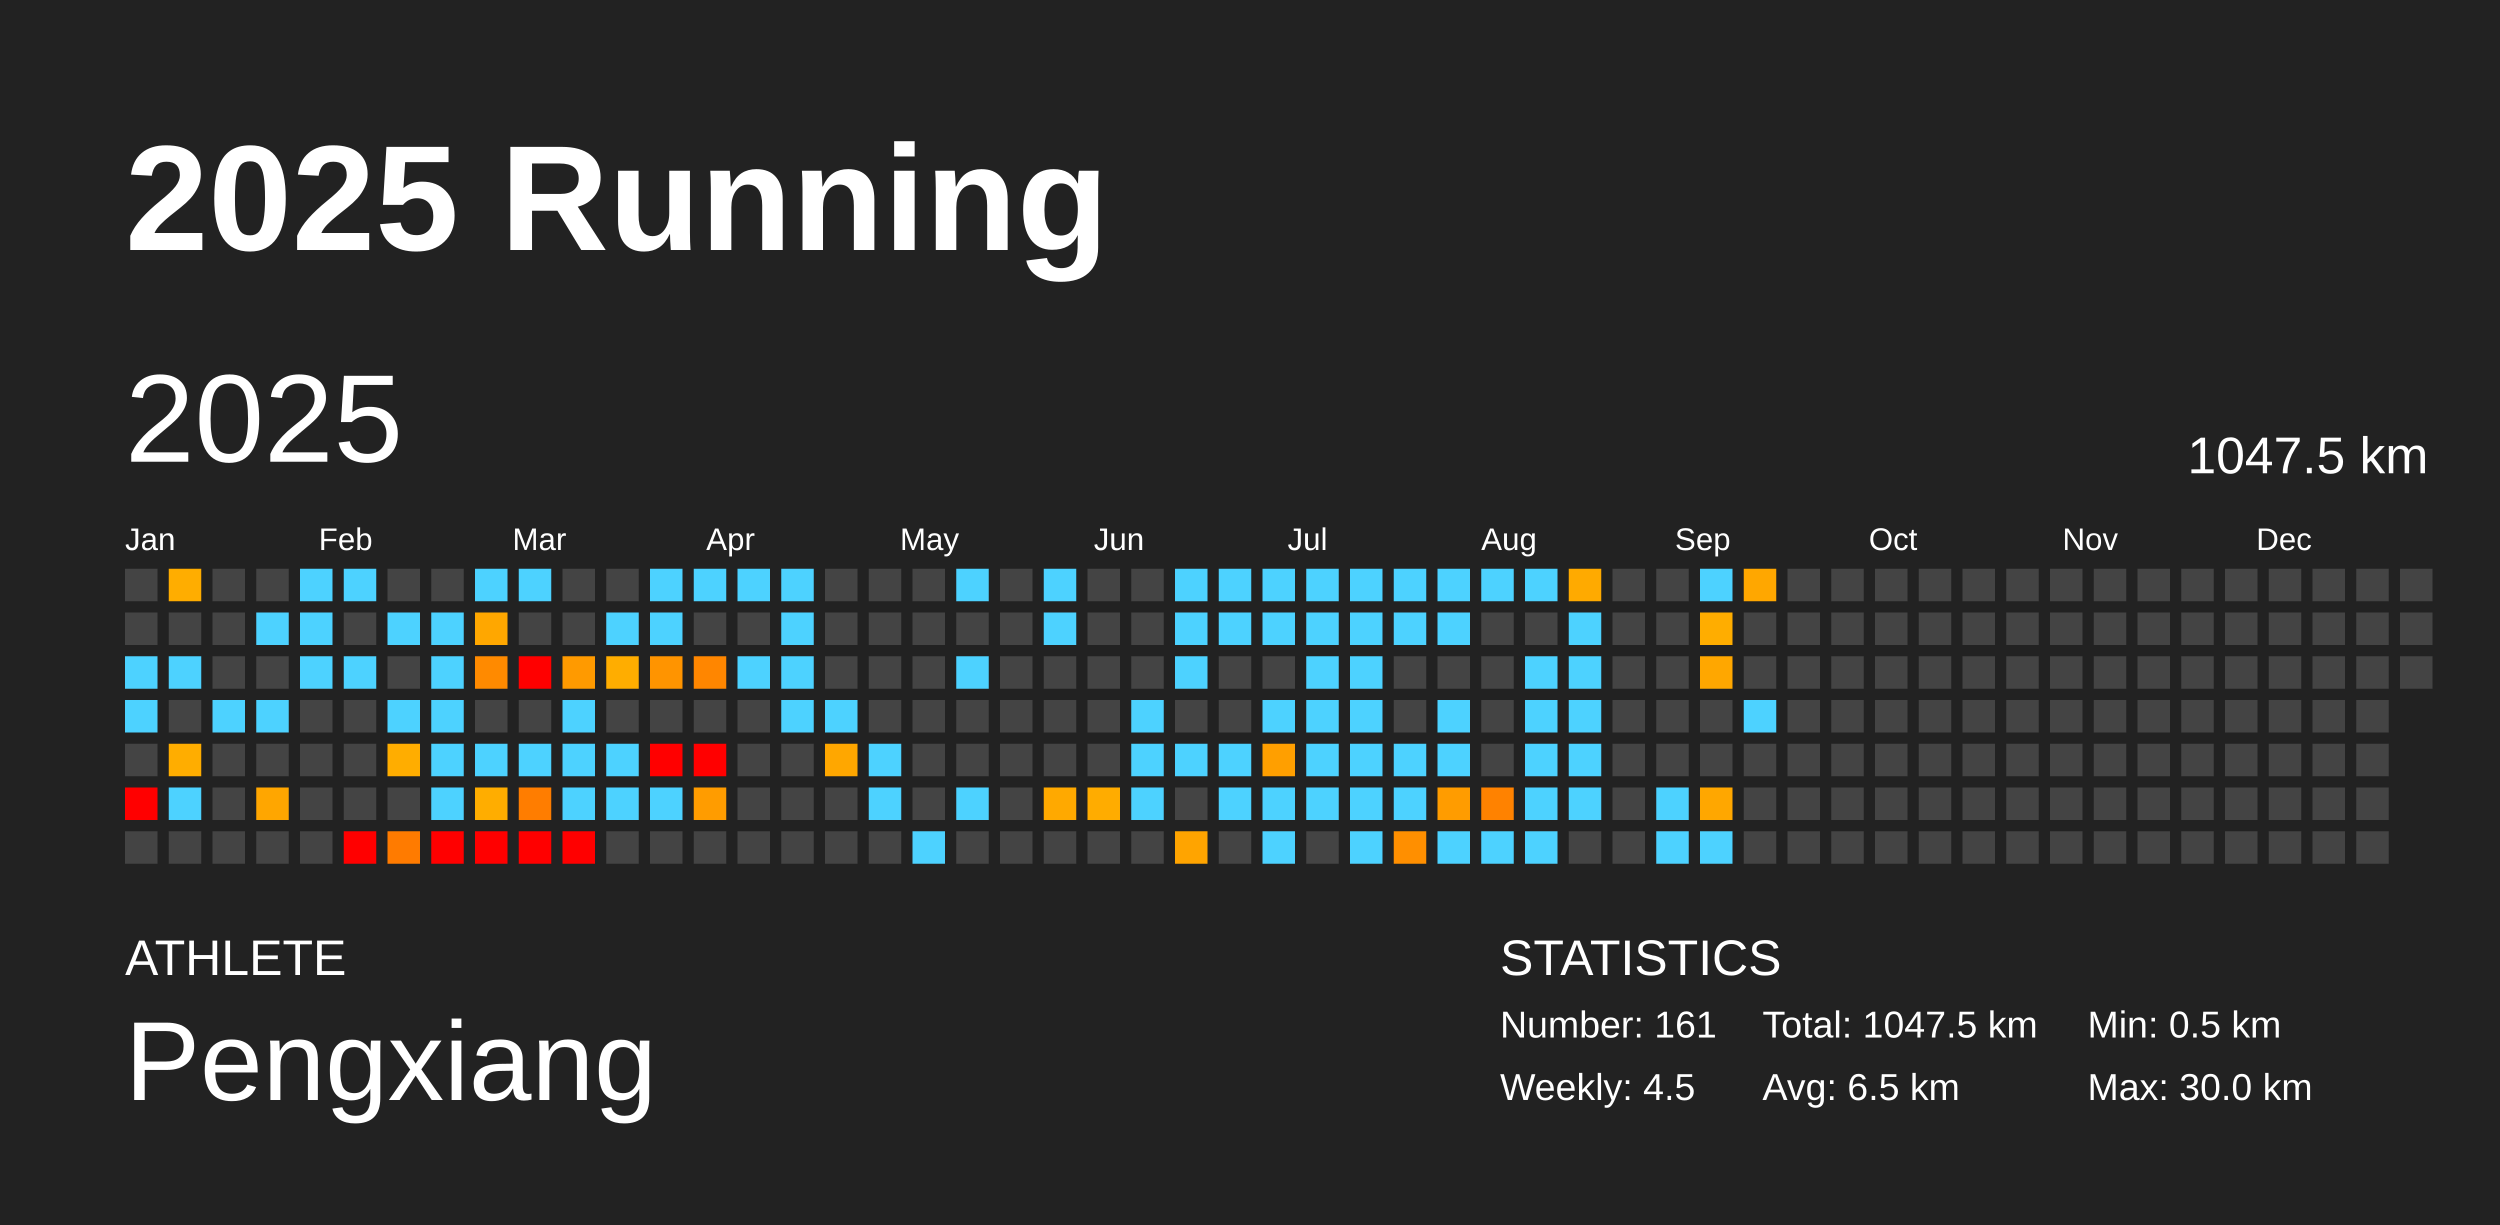
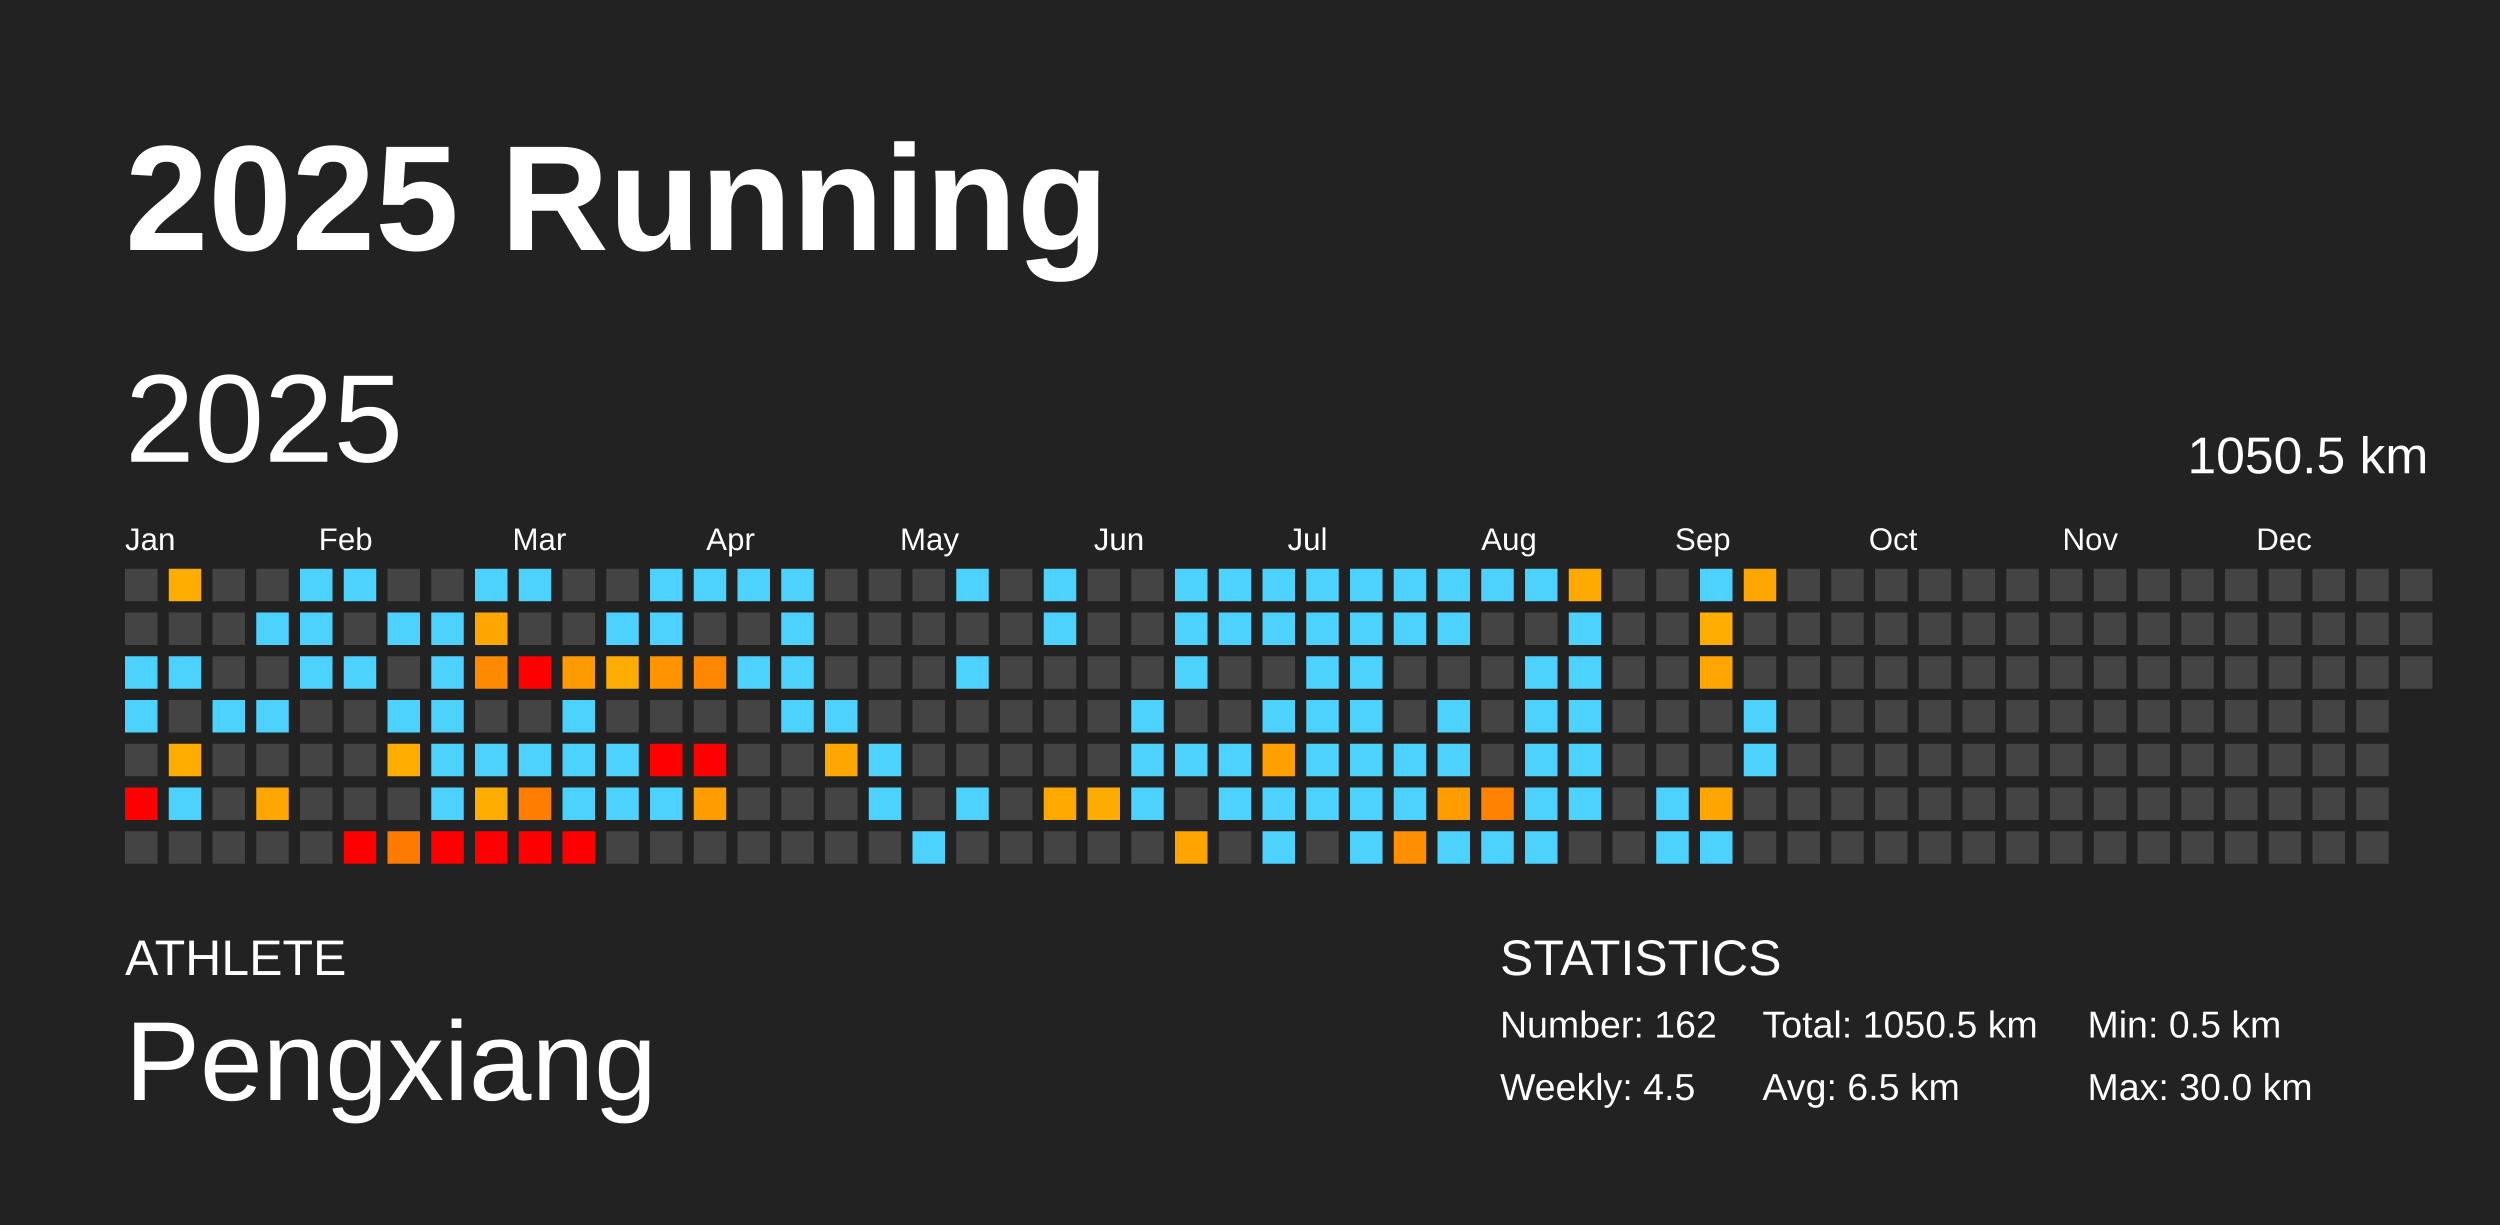
<svg xmlns="http://www.w3.org/2000/svg" baseProfile="full" height="98mm" version="1.1" viewBox="0,0,200,98" width="200mm">
  <defs />
  <rect fill="#222222" height="98" width="200" x="0" y="0" />
  <text fill="#FFFFFF" style="font-size:12px; font-family:Arial; font-weight:bold;" x="10" y="20">2025 Running</text>
  <text fill="#FFFFFF" style="font-size:4px; font-family:Arial" x="10" y="78">ATHLETE</text>
  <text fill="#FFFFFF" style="font-size:9px; font-family:Arial" x="10" y="88">Pengxiang</text>
  <text fill="#FFFFFF" style="font-size:4px; font-family:Arial" x="120" y="78">STATISTICS</text>
-   <text fill="#FFFFFF" style="font-size:3px; font-family:Arial" x="120" y="83">Number: 161</text>
+   <text fill="#FFFFFF" style="font-size:3px; font-family:Arial" x="120" y="83">Number: 162</text>
  <text fill="#FFFFFF" style="font-size:3px; font-family:Arial" x="120" y="88">Weekly: 4.5</text>
-   <text fill="#FFFFFF" style="font-size:3px; font-family:Arial" x="141" y="83">Total: 1047.5 km</text>
+   <text fill="#FFFFFF" style="font-size:3px; font-family:Arial" x="141" y="83">Total: 1050.5 km</text>
  <text fill="#FFFFFF" style="font-size:3px; font-family:Arial" x="141" y="88">Avg: 6.5 km</text>
  <text fill="#FFFFFF" style="font-size:3px; font-family:Arial" x="167" y="83">Min: 0.5 km</text>
  <text fill="#FFFFFF" style="font-size:3px; font-family:Arial" x="167" y="88">Max: 30.0 km</text>
  <text dominant-baseline="hanging" fill="#FFFFFF" style="font-size:10.0px; font-family:Arial;" x="10" y="30">2025</text>
-   <text dominant-baseline="hanging" fill="#FFFFFF" style="font-size:4.125px; font-family:Arial;" x="175" y="35">1047.5 km</text>
+   <text dominant-baseline="hanging" fill="#FFFFFF" style="font-size:4.125px; font-family:Arial;" x="175" y="35">1050.5 km</text>
  <text fill="#FFFFFF" style="font-size:2.5px; font-family:Arial" x="10.0" y="44">Jan</text>
  <text fill="#FFFFFF" style="font-size:2.5px; font-family:Arial" x="25.5" y="44">Feb</text>
  <text fill="#FFFFFF" style="font-size:2.5px; font-family:Arial" x="41.0" y="44">Mar</text>
  <text fill="#FFFFFF" style="font-size:2.5px; font-family:Arial" x="56.5" y="44">Apr</text>
  <text fill="#FFFFFF" style="font-size:2.5px; font-family:Arial" x="72.0" y="44">May</text>
  <text fill="#FFFFFF" style="font-size:2.5px; font-family:Arial" x="87.5" y="44">Jun</text>
  <text fill="#FFFFFF" style="font-size:2.5px; font-family:Arial" x="103.0" y="44">Jul</text>
  <text fill="#FFFFFF" style="font-size:2.5px; font-family:Arial" x="118.5" y="44">Aug</text>
  <text fill="#FFFFFF" style="font-size:2.5px; font-family:Arial" x="134.0" y="44">Sep</text>
  <text fill="#FFFFFF" style="font-size:2.5px; font-family:Arial" x="149.5" y="44">Oct</text>
  <text fill="#FFFFFF" style="font-size:2.5px; font-family:Arial" x="165.0" y="44">Nov</text>
  <text fill="#FFFFFF" style="font-size:2.5px; font-family:Arial" x="180.5" y="44">Dec</text>
  <rect fill="#444444" height="2.6" width="2.6" x="10.0" y="45.5" />
  <rect fill="#444444" height="2.6" width="2.6" x="10.0" y="49.0" />
  <rect fill="#4dd2ff" height="2.6" width="2.6" x="10.0" y="52.5" />
  <rect fill="#4dd2ff" height="2.6" width="2.6" x="10.0" y="56.0" />
  <rect fill="#444444" height="2.6" width="2.6" x="10.0" y="59.5" />
  <rect fill="red" height="2.6" width="2.6" x="10.0" y="63.0" />
  <rect fill="#444444" height="2.6" width="2.6" x="10.0" y="66.5" />
  <rect fill="#ffad00" height="2.6" width="2.6" x="13.5" y="45.5" />
  <rect fill="#444444" height="2.6" width="2.6" x="13.5" y="49.0" />
  <rect fill="#4dd2ff" height="2.6" width="2.6" x="13.5" y="52.5" />
  <rect fill="#444444" height="2.6" width="2.6" x="13.5" y="56.0" />
  <rect fill="#ffad00" height="2.6" width="2.6" x="13.5" y="59.5" />
  <rect fill="#4dd2ff" height="2.6" width="2.6" x="13.5" y="63.0" />
  <rect fill="#444444" height="2.6" width="2.6" x="13.5" y="66.5" />
  <rect fill="#444444" height="2.6" width="2.6" x="17.0" y="45.5" />
  <rect fill="#444444" height="2.6" width="2.6" x="17.0" y="49.0" />
  <rect fill="#444444" height="2.6" width="2.6" x="17.0" y="52.5" />
  <rect fill="#4dd2ff" height="2.6" width="2.6" x="17.0" y="56.0" />
  <rect fill="#444444" height="2.6" width="2.6" x="17.0" y="59.5" />
  <rect fill="#444444" height="2.6" width="2.6" x="17.0" y="63.0" />
  <rect fill="#444444" height="2.6" width="2.6" x="17.0" y="66.5" />
  <rect fill="#444444" height="2.6" width="2.6" x="20.5" y="45.5" />
  <rect fill="#4dd2ff" height="2.6" width="2.6" x="20.5" y="49.0" />
  <rect fill="#444444" height="2.6" width="2.6" x="20.5" y="52.5" />
  <rect fill="#4dd2ff" height="2.6" width="2.6" x="20.5" y="56.0" />
  <rect fill="#444444" height="2.6" width="2.6" x="20.5" y="59.5" />
  <rect fill="#ffa600" height="2.6" width="2.6" x="20.5" y="63.0" />
  <rect fill="#444444" height="2.6" width="2.6" x="20.5" y="66.5" />
  <rect fill="#4dd2ff" height="2.6" width="2.6" x="24.0" y="45.5" />
  <rect fill="#4dd2ff" height="2.6" width="2.6" x="24.0" y="49.0" />
  <rect fill="#4dd2ff" height="2.6" width="2.6" x="24.0" y="52.5" />
  <rect fill="#444444" height="2.6" width="2.6" x="24.0" y="56.0" />
  <rect fill="#444444" height="2.6" width="2.6" x="24.0" y="59.5" />
  <rect fill="#444444" height="2.6" width="2.6" x="24.0" y="63.0" />
  <rect fill="#444444" height="2.6" width="2.6" x="24.0" y="66.5" />
  <rect fill="#4dd2ff" height="2.6" width="2.6" x="27.5" y="45.5" />
  <rect fill="#444444" height="2.6" width="2.6" x="27.5" y="49.0" />
  <rect fill="#4dd2ff" height="2.6" width="2.6" x="27.5" y="52.5" />
  <rect fill="#444444" height="2.6" width="2.6" x="27.5" y="56.0" />
  <rect fill="#444444" height="2.6" width="2.6" x="27.5" y="59.5" />
  <rect fill="#444444" height="2.6" width="2.6" x="27.5" y="63.0" />
  <rect fill="red" height="2.6" width="2.6" x="27.5" y="66.5" />
  <rect fill="#444444" height="2.6" width="2.6" x="31.0" y="45.5" />
  <rect fill="#4dd2ff" height="2.6" width="2.6" x="31.0" y="49.0" />
  <rect fill="#444444" height="2.6" width="2.6" x="31.0" y="52.5" />
  <rect fill="#4dd2ff" height="2.6" width="2.6" x="31.0" y="56.0" />
  <rect fill="#ffad00" height="2.6" width="2.6" x="31.0" y="59.5" />
  <rect fill="#444444" height="2.6" width="2.6" x="31.0" y="63.0" />
  <rect fill="#ff7b00" height="2.6" width="2.6" x="31.0" y="66.5" />
  <rect fill="#444444" height="2.6" width="2.6" x="34.5" y="45.5" />
  <rect fill="#4dd2ff" height="2.6" width="2.6" x="34.5" y="49.0" />
  <rect fill="#4dd2ff" height="2.6" width="2.6" x="34.5" y="52.5" />
  <rect fill="#4dd2ff" height="2.6" width="2.6" x="34.5" y="56.0" />
  <rect fill="#4dd2ff" height="2.6" width="2.6" x="34.5" y="59.5" />
  <rect fill="#4dd2ff" height="2.6" width="2.6" x="34.5" y="63.0" />
  <rect fill="red" height="2.6" width="2.6" x="34.5" y="66.5" />
  <rect fill="#4dd2ff" height="2.6" width="2.6" x="38.0" y="45.5" />
  <rect fill="#ffa700" height="2.6" width="2.6" x="38.0" y="49.0" />
  <rect fill="#ff8a00" height="2.6" width="2.6" x="38.0" y="52.5" />
  <rect fill="#444444" height="2.6" width="2.6" x="38.0" y="56.0" />
  <rect fill="#4dd2ff" height="2.6" width="2.6" x="38.0" y="59.5" />
  <rect fill="#ffad00" height="2.6" width="2.6" x="38.0" y="63.0" />
  <rect fill="red" height="2.6" width="2.6" x="38.0" y="66.5" />
  <rect fill="#4dd2ff" height="2.6" width="2.6" x="41.5" y="45.5" />
  <rect fill="#444444" height="2.6" width="2.6" x="41.5" y="49.0" />
  <rect fill="red" height="2.6" width="2.6" x="41.5" y="52.5" />
  <rect fill="#444444" height="2.6" width="2.6" x="41.5" y="56.0" />
  <rect fill="#4dd2ff" height="2.6" width="2.6" x="41.5" y="59.5" />
  <rect fill="#ff7d00" height="2.6" width="2.6" x="41.5" y="63.0" />
  <rect fill="red" height="2.6" width="2.6" x="41.5" y="66.5" />
  <rect fill="#444444" height="2.6" width="2.6" x="45.0" y="45.5" />
  <rect fill="#444444" height="2.6" width="2.6" x="45.0" y="49.0" />
  <rect fill="#ff9a00" height="2.6" width="2.6" x="45.0" y="52.5" />
  <rect fill="#4dd2ff" height="2.6" width="2.6" x="45.0" y="56.0" />
  <rect fill="#4dd2ff" height="2.6" width="2.6" x="45.0" y="59.5" />
  <rect fill="#4dd2ff" height="2.6" width="2.6" x="45.0" y="63.0" />
  <rect fill="red" height="2.6" width="2.6" x="45.0" y="66.5" />
  <rect fill="#444444" height="2.6" width="2.6" x="48.5" y="45.5" />
  <rect fill="#4dd2ff" height="2.6" width="2.6" x="48.5" y="49.0" />
  <rect fill="#ffad00" height="2.6" width="2.6" x="48.5" y="52.5" />
  <rect fill="#444444" height="2.6" width="2.6" x="48.5" y="56.0" />
  <rect fill="#4dd2ff" height="2.6" width="2.6" x="48.5" y="59.5" />
  <rect fill="#4dd2ff" height="2.6" width="2.6" x="48.5" y="63.0" />
  <rect fill="#444444" height="2.6" width="2.6" x="48.5" y="66.5" />
  <rect fill="#4dd2ff" height="2.6" width="2.6" x="52.0" y="45.5" />
  <rect fill="#4dd2ff" height="2.6" width="2.6" x="52.0" y="49.0" />
  <rect fill="#ff9400" height="2.6" width="2.6" x="52.0" y="52.5" />
  <rect fill="#444444" height="2.6" width="2.6" x="52.0" y="56.0" />
  <rect fill="red" height="2.6" width="2.6" x="52.0" y="59.5" />
  <rect fill="#4dd2ff" height="2.6" width="2.6" x="52.0" y="63.0" />
  <rect fill="#444444" height="2.6" width="2.6" x="52.0" y="66.5" />
  <rect fill="#4dd2ff" height="2.6" width="2.6" x="55.5" y="45.5" />
  <rect fill="#444444" height="2.6" width="2.6" x="55.5" y="49.0" />
  <rect fill="#ff8600" height="2.6" width="2.6" x="55.5" y="52.5" />
  <rect fill="#444444" height="2.6" width="2.6" x="55.5" y="56.0" />
  <rect fill="red" height="2.6" width="2.6" x="55.5" y="59.5" />
  <rect fill="#ff9c00" height="2.6" width="2.6" x="55.5" y="63.0" />
  <rect fill="#444444" height="2.6" width="2.6" x="55.5" y="66.5" />
  <rect fill="#4dd2ff" height="2.6" width="2.6" x="59.0" y="45.5" />
  <rect fill="#444444" height="2.6" width="2.6" x="59.0" y="49.0" />
  <rect fill="#4dd2ff" height="2.6" width="2.6" x="59.0" y="52.5" />
  <rect fill="#444444" height="2.6" width="2.6" x="59.0" y="56.0" />
  <rect fill="#444444" height="2.6" width="2.6" x="59.0" y="59.5" />
  <rect fill="#444444" height="2.6" width="2.6" x="59.0" y="63.0" />
  <rect fill="#444444" height="2.6" width="2.6" x="59.0" y="66.5" />
  <rect fill="#4dd2ff" height="2.6" width="2.6" x="62.5" y="45.5" />
  <rect fill="#4dd2ff" height="2.6" width="2.6" x="62.5" y="49.0" />
  <rect fill="#4dd2ff" height="2.6" width="2.6" x="62.5" y="52.5" />
  <rect fill="#4dd2ff" height="2.6" width="2.6" x="62.5" y="56.0" />
  <rect fill="#444444" height="2.6" width="2.6" x="62.5" y="59.5" />
  <rect fill="#444444" height="2.6" width="2.6" x="62.5" y="63.0" />
  <rect fill="#444444" height="2.6" width="2.6" x="62.5" y="66.5" />
  <rect fill="#444444" height="2.6" width="2.6" x="66.0" y="45.5" />
  <rect fill="#444444" height="2.6" width="2.6" x="66.0" y="49.0" />
  <rect fill="#444444" height="2.6" width="2.6" x="66.0" y="52.5" />
  <rect fill="#4dd2ff" height="2.6" width="2.6" x="66.0" y="56.0" />
  <rect fill="#ffa700" height="2.6" width="2.6" x="66.0" y="59.5" />
  <rect fill="#444444" height="2.6" width="2.6" x="66.0" y="63.0" />
  <rect fill="#444444" height="2.6" width="2.6" x="66.0" y="66.5" />
  <rect fill="#444444" height="2.6" width="2.6" x="69.5" y="45.5" />
  <rect fill="#444444" height="2.6" width="2.6" x="69.5" y="49.0" />
  <rect fill="#444444" height="2.6" width="2.6" x="69.5" y="52.5" />
  <rect fill="#444444" height="2.6" width="2.6" x="69.5" y="56.0" />
  <rect fill="#4dd2ff" height="2.6" width="2.6" x="69.5" y="59.5" />
  <rect fill="#4dd2ff" height="2.6" width="2.6" x="69.5" y="63.0" />
  <rect fill="#444444" height="2.6" width="2.6" x="69.5" y="66.5" />
  <rect fill="#444444" height="2.6" width="2.6" x="73.0" y="45.5" />
  <rect fill="#444444" height="2.6" width="2.6" x="73.0" y="49.0" />
  <rect fill="#444444" height="2.6" width="2.6" x="73.0" y="52.5" />
  <rect fill="#444444" height="2.6" width="2.6" x="73.0" y="56.0" />
  <rect fill="#444444" height="2.6" width="2.6" x="73.0" y="59.5" />
  <rect fill="#444444" height="2.6" width="2.6" x="73.0" y="63.0" />
  <rect fill="#4dd2ff" height="2.6" width="2.6" x="73.0" y="66.5" />
  <rect fill="#4dd2ff" height="2.6" width="2.6" x="76.5" y="45.5" />
  <rect fill="#444444" height="2.6" width="2.6" x="76.5" y="49.0" />
  <rect fill="#4dd2ff" height="2.6" width="2.6" x="76.5" y="52.5" />
  <rect fill="#444444" height="2.6" width="2.6" x="76.5" y="56.0" />
  <rect fill="#444444" height="2.6" width="2.6" x="76.5" y="59.5" />
  <rect fill="#4dd2ff" height="2.6" width="2.6" x="76.5" y="63.0" />
  <rect fill="#444444" height="2.6" width="2.6" x="76.5" y="66.5" />
  <rect fill="#444444" height="2.6" width="2.6" x="80.0" y="45.5" />
  <rect fill="#444444" height="2.6" width="2.6" x="80.0" y="49.0" />
  <rect fill="#444444" height="2.6" width="2.6" x="80.0" y="52.5" />
  <rect fill="#444444" height="2.6" width="2.6" x="80.0" y="56.0" />
  <rect fill="#444444" height="2.6" width="2.6" x="80.0" y="59.5" />
  <rect fill="#444444" height="2.6" width="2.6" x="80.0" y="63.0" />
  <rect fill="#444444" height="2.6" width="2.6" x="80.0" y="66.5" />
  <rect fill="#4dd2ff" height="2.6" width="2.6" x="83.5" y="45.5" />
  <rect fill="#4dd2ff" height="2.6" width="2.6" x="83.5" y="49.0" />
  <rect fill="#444444" height="2.6" width="2.6" x="83.5" y="52.5" />
  <rect fill="#444444" height="2.6" width="2.6" x="83.5" y="56.0" />
  <rect fill="#444444" height="2.6" width="2.6" x="83.5" y="59.5" />
  <rect fill="#ffa900" height="2.6" width="2.6" x="83.5" y="63.0" />
  <rect fill="#444444" height="2.6" width="2.6" x="83.5" y="66.5" />
  <rect fill="#444444" height="2.6" width="2.6" x="87.0" y="45.5" />
  <rect fill="#444444" height="2.6" width="2.6" x="87.0" y="49.0" />
  <rect fill="#444444" height="2.6" width="2.6" x="87.0" y="52.5" />
  <rect fill="#444444" height="2.6" width="2.6" x="87.0" y="56.0" />
  <rect fill="#444444" height="2.6" width="2.6" x="87.0" y="59.5" />
  <rect fill="#ffac00" height="2.6" width="2.6" x="87.0" y="63.0" />
  <rect fill="#444444" height="2.6" width="2.6" x="87.0" y="66.5" />
  <rect fill="#444444" height="2.6" width="2.6" x="90.5" y="45.5" />
  <rect fill="#444444" height="2.6" width="2.6" x="90.5" y="49.0" />
  <rect fill="#444444" height="2.6" width="2.6" x="90.5" y="52.5" />
  <rect fill="#4dd2ff" height="2.6" width="2.6" x="90.5" y="56.0" />
  <rect fill="#4dd2ff" height="2.6" width="2.6" x="90.5" y="59.5" />
  <rect fill="#4dd2ff" height="2.6" width="2.6" x="90.5" y="63.0" />
  <rect fill="#444444" height="2.6" width="2.6" x="90.5" y="66.5" />
  <rect fill="#4dd2ff" height="2.6" width="2.6" x="94.0" y="45.5" />
  <rect fill="#4dd2ff" height="2.6" width="2.6" x="94.0" y="49.0" />
  <rect fill="#4dd2ff" height="2.6" width="2.6" x="94.0" y="52.5" />
  <rect fill="#444444" height="2.6" width="2.6" x="94.0" y="56.0" />
  <rect fill="#4dd2ff" height="2.6" width="2.6" x="94.0" y="59.5" />
  <rect fill="#444444" height="2.6" width="2.6" x="94.0" y="63.0" />
  <rect fill="#ffa400" height="2.6" width="2.6" x="94.0" y="66.5" />
  <rect fill="#4dd2ff" height="2.6" width="2.6" x="97.5" y="45.5" />
  <rect fill="#4dd2ff" height="2.6" width="2.6" x="97.5" y="49.0" />
  <rect fill="#444444" height="2.6" width="2.6" x="97.5" y="52.5" />
  <rect fill="#444444" height="2.6" width="2.6" x="97.5" y="56.0" />
  <rect fill="#4dd2ff" height="2.6" width="2.6" x="97.5" y="59.5" />
  <rect fill="#4dd2ff" height="2.6" width="2.6" x="97.5" y="63.0" />
  <rect fill="#444444" height="2.6" width="2.6" x="97.5" y="66.5" />
  <rect fill="#4dd2ff" height="2.6" width="2.6" x="101.0" y="45.5" />
  <rect fill="#4dd2ff" height="2.6" width="2.6" x="101.0" y="49.0" />
  <rect fill="#444444" height="2.6" width="2.6" x="101.0" y="52.5" />
  <rect fill="#4dd2ff" height="2.6" width="2.6" x="101.0" y="56.0" />
  <rect fill="#ff9f00" height="2.6" width="2.6" x="101.0" y="59.5" />
  <rect fill="#4dd2ff" height="2.6" width="2.6" x="101.0" y="63.0" />
  <rect fill="#4dd2ff" height="2.6" width="2.6" x="101.0" y="66.5" />
  <rect fill="#4dd2ff" height="2.6" width="2.6" x="104.5" y="45.5" />
  <rect fill="#4dd2ff" height="2.6" width="2.6" x="104.5" y="49.0" />
  <rect fill="#4dd2ff" height="2.6" width="2.6" x="104.5" y="52.5" />
  <rect fill="#4dd2ff" height="2.6" width="2.6" x="104.5" y="56.0" />
  <rect fill="#4dd2ff" height="2.6" width="2.6" x="104.5" y="59.5" />
  <rect fill="#4dd2ff" height="2.6" width="2.6" x="104.5" y="63.0" />
  <rect fill="#444444" height="2.6" width="2.6" x="104.5" y="66.5" />
  <rect fill="#4dd2ff" height="2.6" width="2.6" x="108.0" y="45.5" />
  <rect fill="#4dd2ff" height="2.6" width="2.6" x="108.0" y="49.0" />
  <rect fill="#4dd2ff" height="2.6" width="2.6" x="108.0" y="52.5" />
  <rect fill="#4dd2ff" height="2.6" width="2.6" x="108.0" y="56.0" />
  <rect fill="#4dd2ff" height="2.6" width="2.6" x="108.0" y="59.5" />
  <rect fill="#4dd2ff" height="2.6" width="2.6" x="108.0" y="63.0" />
  <rect fill="#4dd2ff" height="2.6" width="2.6" x="108.0" y="66.5" />
  <rect fill="#4dd2ff" height="2.6" width="2.6" x="111.5" y="45.5" />
  <rect fill="#4dd2ff" height="2.6" width="2.6" x="111.5" y="49.0" />
  <rect fill="#444444" height="2.6" width="2.6" x="111.5" y="52.5" />
  <rect fill="#444444" height="2.6" width="2.6" x="111.5" y="56.0" />
  <rect fill="#4dd2ff" height="2.6" width="2.6" x="111.5" y="59.5" />
  <rect fill="#4dd2ff" height="2.6" width="2.6" x="111.5" y="63.0" />
  <rect fill="#ff8f00" height="2.6" width="2.6" x="111.5" y="66.5" />
  <rect fill="#4dd2ff" height="2.6" width="2.6" x="115.0" y="45.5" />
  <rect fill="#4dd2ff" height="2.6" width="2.6" x="115.0" y="49.0" />
  <rect fill="#444444" height="2.6" width="2.6" x="115.0" y="52.5" />
  <rect fill="#4dd2ff" height="2.6" width="2.6" x="115.0" y="56.0" />
  <rect fill="#4dd2ff" height="2.6" width="2.6" x="115.0" y="59.5" />
  <rect fill="#ff9c00" height="2.6" width="2.6" x="115.0" y="63.0" />
  <rect fill="#4dd2ff" height="2.6" width="2.6" x="115.0" y="66.5" />
  <rect fill="#4dd2ff" height="2.6" width="2.6" x="118.5" y="45.5" />
  <rect fill="#444444" height="2.6" width="2.6" x="118.5" y="49.0" />
  <rect fill="#444444" height="2.6" width="2.6" x="118.5" y="52.5" />
  <rect fill="#444444" height="2.6" width="2.6" x="118.5" y="56.0" />
  <rect fill="#444444" height="2.6" width="2.6" x="118.5" y="59.5" />
  <rect fill="#ff8200" height="2.6" width="2.6" x="118.5" y="63.0" />
  <rect fill="#4dd2ff" height="2.6" width="2.6" x="118.5" y="66.5" />
  <rect fill="#4dd2ff" height="2.6" width="2.6" x="122.0" y="45.5" />
  <rect fill="#444444" height="2.6" width="2.6" x="122.0" y="49.0" />
  <rect fill="#4dd2ff" height="2.6" width="2.6" x="122.0" y="52.5" />
  <rect fill="#4dd2ff" height="2.6" width="2.6" x="122.0" y="56.0" />
  <rect fill="#4dd2ff" height="2.6" width="2.6" x="122.0" y="59.5" />
  <rect fill="#4dd2ff" height="2.6" width="2.6" x="122.0" y="63.0" />
  <rect fill="#4dd2ff" height="2.6" width="2.6" x="122.0" y="66.5" />
  <rect fill="#ffaa00" height="2.6" width="2.6" x="125.5" y="45.5" />
  <rect fill="#4dd2ff" height="2.6" width="2.6" x="125.5" y="49.0" />
  <rect fill="#4dd2ff" height="2.6" width="2.6" x="125.5" y="52.5" />
  <rect fill="#4dd2ff" height="2.6" width="2.6" x="125.5" y="56.0" />
  <rect fill="#4dd2ff" height="2.6" width="2.6" x="125.5" y="59.5" />
  <rect fill="#4dd2ff" height="2.6" width="2.6" x="125.5" y="63.0" />
  <rect fill="#444444" height="2.6" width="2.6" x="125.5" y="66.5" />
  <rect fill="#444444" height="2.6" width="2.6" x="129.0" y="45.5" />
  <rect fill="#444444" height="2.6" width="2.6" x="129.0" y="49.0" />
  <rect fill="#444444" height="2.6" width="2.6" x="129.0" y="52.5" />
  <rect fill="#444444" height="2.6" width="2.6" x="129.0" y="56.0" />
  <rect fill="#444444" height="2.6" width="2.6" x="129.0" y="59.5" />
  <rect fill="#444444" height="2.6" width="2.6" x="129.0" y="63.0" />
  <rect fill="#444444" height="2.6" width="2.6" x="129.0" y="66.5" />
  <rect fill="#444444" height="2.6" width="2.6" x="132.5" y="45.5" />
  <rect fill="#444444" height="2.6" width="2.6" x="132.5" y="49.0" />
  <rect fill="#444444" height="2.6" width="2.6" x="132.5" y="52.5" />
  <rect fill="#444444" height="2.6" width="2.6" x="132.5" y="56.0" />
  <rect fill="#444444" height="2.6" width="2.6" x="132.5" y="59.5" />
  <rect fill="#4dd2ff" height="2.6" width="2.6" x="132.5" y="63.0" />
  <rect fill="#4dd2ff" height="2.6" width="2.6" x="132.5" y="66.5" />
  <rect fill="#4dd2ff" height="2.6" width="2.6" x="136.0" y="45.5" />
  <rect fill="#ffad00" height="2.6" width="2.6" x="136.0" y="49.0" />
  <rect fill="#ffa700" height="2.6" width="2.6" x="136.0" y="52.5" />
  <rect fill="#444444" height="2.6" width="2.6" x="136.0" y="56.0" />
  <rect fill="#444444" height="2.6" width="2.6" x="136.0" y="59.5" />
  <rect fill="#ffa700" height="2.6" width="2.6" x="136.0" y="63.0" />
  <rect fill="#4dd2ff" height="2.6" width="2.6" x="136.0" y="66.5" />
  <rect fill="#ffa700" height="2.6" width="2.6" x="139.5" y="45.5" />
  <rect fill="#444444" height="2.6" width="2.6" x="139.5" y="49.0" />
  <rect fill="#444444" height="2.6" width="2.6" x="139.5" y="52.5" />
  <rect fill="#4dd2ff" height="2.6" width="2.6" x="139.5" y="56.0" />
-   <rect fill="#444444" height="2.6" width="2.6" x="139.5" y="59.5" />
+   <rect fill="#4dd2ff" height="2.6" width="2.6" x="139.5" y="59.5" />
  <rect fill="#444444" height="2.6" width="2.6" x="139.5" y="63.0" />
  <rect fill="#444444" height="2.6" width="2.6" x="139.5" y="66.5" />
  <rect fill="#444444" height="2.6" width="2.6" x="143.0" y="45.5" />
  <rect fill="#444444" height="2.6" width="2.6" x="143.0" y="49.0" />
  <rect fill="#444444" height="2.6" width="2.6" x="143.0" y="52.5" />
  <rect fill="#444444" height="2.6" width="2.6" x="143.0" y="56.0" />
  <rect fill="#444444" height="2.6" width="2.6" x="143.0" y="59.5" />
  <rect fill="#444444" height="2.6" width="2.6" x="143.0" y="63.0" />
  <rect fill="#444444" height="2.6" width="2.6" x="143.0" y="66.5" />
  <rect fill="#444444" height="2.6" width="2.6" x="146.5" y="45.5" />
  <rect fill="#444444" height="2.6" width="2.6" x="146.5" y="49.0" />
  <rect fill="#444444" height="2.6" width="2.6" x="146.5" y="52.5" />
  <rect fill="#444444" height="2.6" width="2.6" x="146.5" y="56.0" />
  <rect fill="#444444" height="2.6" width="2.6" x="146.5" y="59.5" />
  <rect fill="#444444" height="2.6" width="2.6" x="146.5" y="63.0" />
  <rect fill="#444444" height="2.6" width="2.6" x="146.5" y="66.5" />
  <rect fill="#444444" height="2.6" width="2.6" x="150.0" y="45.5" />
  <rect fill="#444444" height="2.6" width="2.6" x="150.0" y="49.0" />
  <rect fill="#444444" height="2.6" width="2.6" x="150.0" y="52.5" />
  <rect fill="#444444" height="2.6" width="2.6" x="150.0" y="56.0" />
  <rect fill="#444444" height="2.6" width="2.6" x="150.0" y="59.5" />
  <rect fill="#444444" height="2.6" width="2.6" x="150.0" y="63.0" />
  <rect fill="#444444" height="2.6" width="2.6" x="150.0" y="66.5" />
  <rect fill="#444444" height="2.6" width="2.6" x="153.5" y="45.5" />
  <rect fill="#444444" height="2.6" width="2.6" x="153.5" y="49.0" />
  <rect fill="#444444" height="2.6" width="2.6" x="153.5" y="52.5" />
  <rect fill="#444444" height="2.6" width="2.6" x="153.5" y="56.0" />
  <rect fill="#444444" height="2.6" width="2.6" x="153.5" y="59.5" />
  <rect fill="#444444" height="2.6" width="2.6" x="153.5" y="63.0" />
  <rect fill="#444444" height="2.6" width="2.6" x="153.5" y="66.5" />
  <rect fill="#444444" height="2.6" width="2.6" x="157.0" y="45.5" />
  <rect fill="#444444" height="2.6" width="2.6" x="157.0" y="49.0" />
  <rect fill="#444444" height="2.6" width="2.6" x="157.0" y="52.5" />
  <rect fill="#444444" height="2.6" width="2.6" x="157.0" y="56.0" />
  <rect fill="#444444" height="2.6" width="2.6" x="157.0" y="59.5" />
  <rect fill="#444444" height="2.6" width="2.6" x="157.0" y="63.0" />
  <rect fill="#444444" height="2.6" width="2.6" x="157.0" y="66.5" />
  <rect fill="#444444" height="2.6" width="2.6" x="160.5" y="45.5" />
  <rect fill="#444444" height="2.6" width="2.6" x="160.5" y="49.0" />
  <rect fill="#444444" height="2.6" width="2.6" x="160.5" y="52.5" />
  <rect fill="#444444" height="2.6" width="2.6" x="160.5" y="56.0" />
  <rect fill="#444444" height="2.6" width="2.6" x="160.5" y="59.5" />
  <rect fill="#444444" height="2.6" width="2.6" x="160.5" y="63.0" />
  <rect fill="#444444" height="2.6" width="2.6" x="160.5" y="66.5" />
  <rect fill="#444444" height="2.6" width="2.6" x="164.0" y="45.5" />
  <rect fill="#444444" height="2.6" width="2.6" x="164.0" y="49.0" />
  <rect fill="#444444" height="2.6" width="2.6" x="164.0" y="52.5" />
  <rect fill="#444444" height="2.6" width="2.6" x="164.0" y="56.0" />
  <rect fill="#444444" height="2.6" width="2.6" x="164.0" y="59.5" />
  <rect fill="#444444" height="2.6" width="2.6" x="164.0" y="63.0" />
  <rect fill="#444444" height="2.6" width="2.6" x="164.0" y="66.5" />
  <rect fill="#444444" height="2.6" width="2.6" x="167.5" y="45.5" />
  <rect fill="#444444" height="2.6" width="2.6" x="167.5" y="49.0" />
  <rect fill="#444444" height="2.6" width="2.6" x="167.5" y="52.5" />
  <rect fill="#444444" height="2.6" width="2.6" x="167.5" y="56.0" />
  <rect fill="#444444" height="2.6" width="2.6" x="167.5" y="59.5" />
  <rect fill="#444444" height="2.6" width="2.6" x="167.5" y="63.0" />
  <rect fill="#444444" height="2.6" width="2.6" x="167.5" y="66.5" />
  <rect fill="#444444" height="2.6" width="2.6" x="171.0" y="45.5" />
  <rect fill="#444444" height="2.6" width="2.6" x="171.0" y="49.0" />
  <rect fill="#444444" height="2.6" width="2.6" x="171.0" y="52.5" />
  <rect fill="#444444" height="2.6" width="2.6" x="171.0" y="56.0" />
  <rect fill="#444444" height="2.6" width="2.6" x="171.0" y="59.5" />
  <rect fill="#444444" height="2.6" width="2.6" x="171.0" y="63.0" />
  <rect fill="#444444" height="2.6" width="2.6" x="171.0" y="66.5" />
  <rect fill="#444444" height="2.6" width="2.6" x="174.5" y="45.5" />
  <rect fill="#444444" height="2.6" width="2.6" x="174.5" y="49.0" />
  <rect fill="#444444" height="2.6" width="2.6" x="174.5" y="52.5" />
  <rect fill="#444444" height="2.6" width="2.6" x="174.5" y="56.0" />
  <rect fill="#444444" height="2.6" width="2.6" x="174.5" y="59.5" />
  <rect fill="#444444" height="2.6" width="2.6" x="174.5" y="63.0" />
  <rect fill="#444444" height="2.6" width="2.6" x="174.5" y="66.5" />
  <rect fill="#444444" height="2.6" width="2.6" x="178.0" y="45.5" />
  <rect fill="#444444" height="2.6" width="2.6" x="178.0" y="49.0" />
  <rect fill="#444444" height="2.6" width="2.6" x="178.0" y="52.5" />
  <rect fill="#444444" height="2.6" width="2.6" x="178.0" y="56.0" />
  <rect fill="#444444" height="2.6" width="2.6" x="178.0" y="59.5" />
  <rect fill="#444444" height="2.6" width="2.6" x="178.0" y="63.0" />
  <rect fill="#444444" height="2.6" width="2.6" x="178.0" y="66.5" />
  <rect fill="#444444" height="2.6" width="2.6" x="181.5" y="45.5" />
  <rect fill="#444444" height="2.6" width="2.6" x="181.5" y="49.0" />
  <rect fill="#444444" height="2.6" width="2.6" x="181.5" y="52.5" />
  <rect fill="#444444" height="2.6" width="2.6" x="181.5" y="56.0" />
  <rect fill="#444444" height="2.6" width="2.6" x="181.5" y="59.5" />
  <rect fill="#444444" height="2.6" width="2.6" x="181.5" y="63.0" />
  <rect fill="#444444" height="2.6" width="2.6" x="181.5" y="66.5" />
  <rect fill="#444444" height="2.6" width="2.6" x="185.0" y="45.5" />
  <rect fill="#444444" height="2.6" width="2.6" x="185.0" y="49.0" />
  <rect fill="#444444" height="2.6" width="2.6" x="185.0" y="52.5" />
  <rect fill="#444444" height="2.6" width="2.6" x="185.0" y="56.0" />
  <rect fill="#444444" height="2.6" width="2.6" x="185.0" y="59.5" />
  <rect fill="#444444" height="2.6" width="2.6" x="185.0" y="63.0" />
  <rect fill="#444444" height="2.6" width="2.6" x="185.0" y="66.5" />
  <rect fill="#444444" height="2.6" width="2.6" x="188.5" y="45.5" />
  <rect fill="#444444" height="2.6" width="2.6" x="188.5" y="49.0" />
  <rect fill="#444444" height="2.6" width="2.6" x="188.5" y="52.5" />
  <rect fill="#444444" height="2.6" width="2.6" x="188.5" y="56.0" />
  <rect fill="#444444" height="2.6" width="2.6" x="188.5" y="59.5" />
  <rect fill="#444444" height="2.6" width="2.6" x="188.5" y="63.0" />
  <rect fill="#444444" height="2.6" width="2.6" x="188.5" y="66.5" />
  <rect fill="#444444" height="2.6" width="2.6" x="192.0" y="45.5" />
  <rect fill="#444444" height="2.6" width="2.6" x="192.0" y="49.0" />
  <rect fill="#444444" height="2.6" width="2.6" x="192.0" y="52.5" />
</svg>
